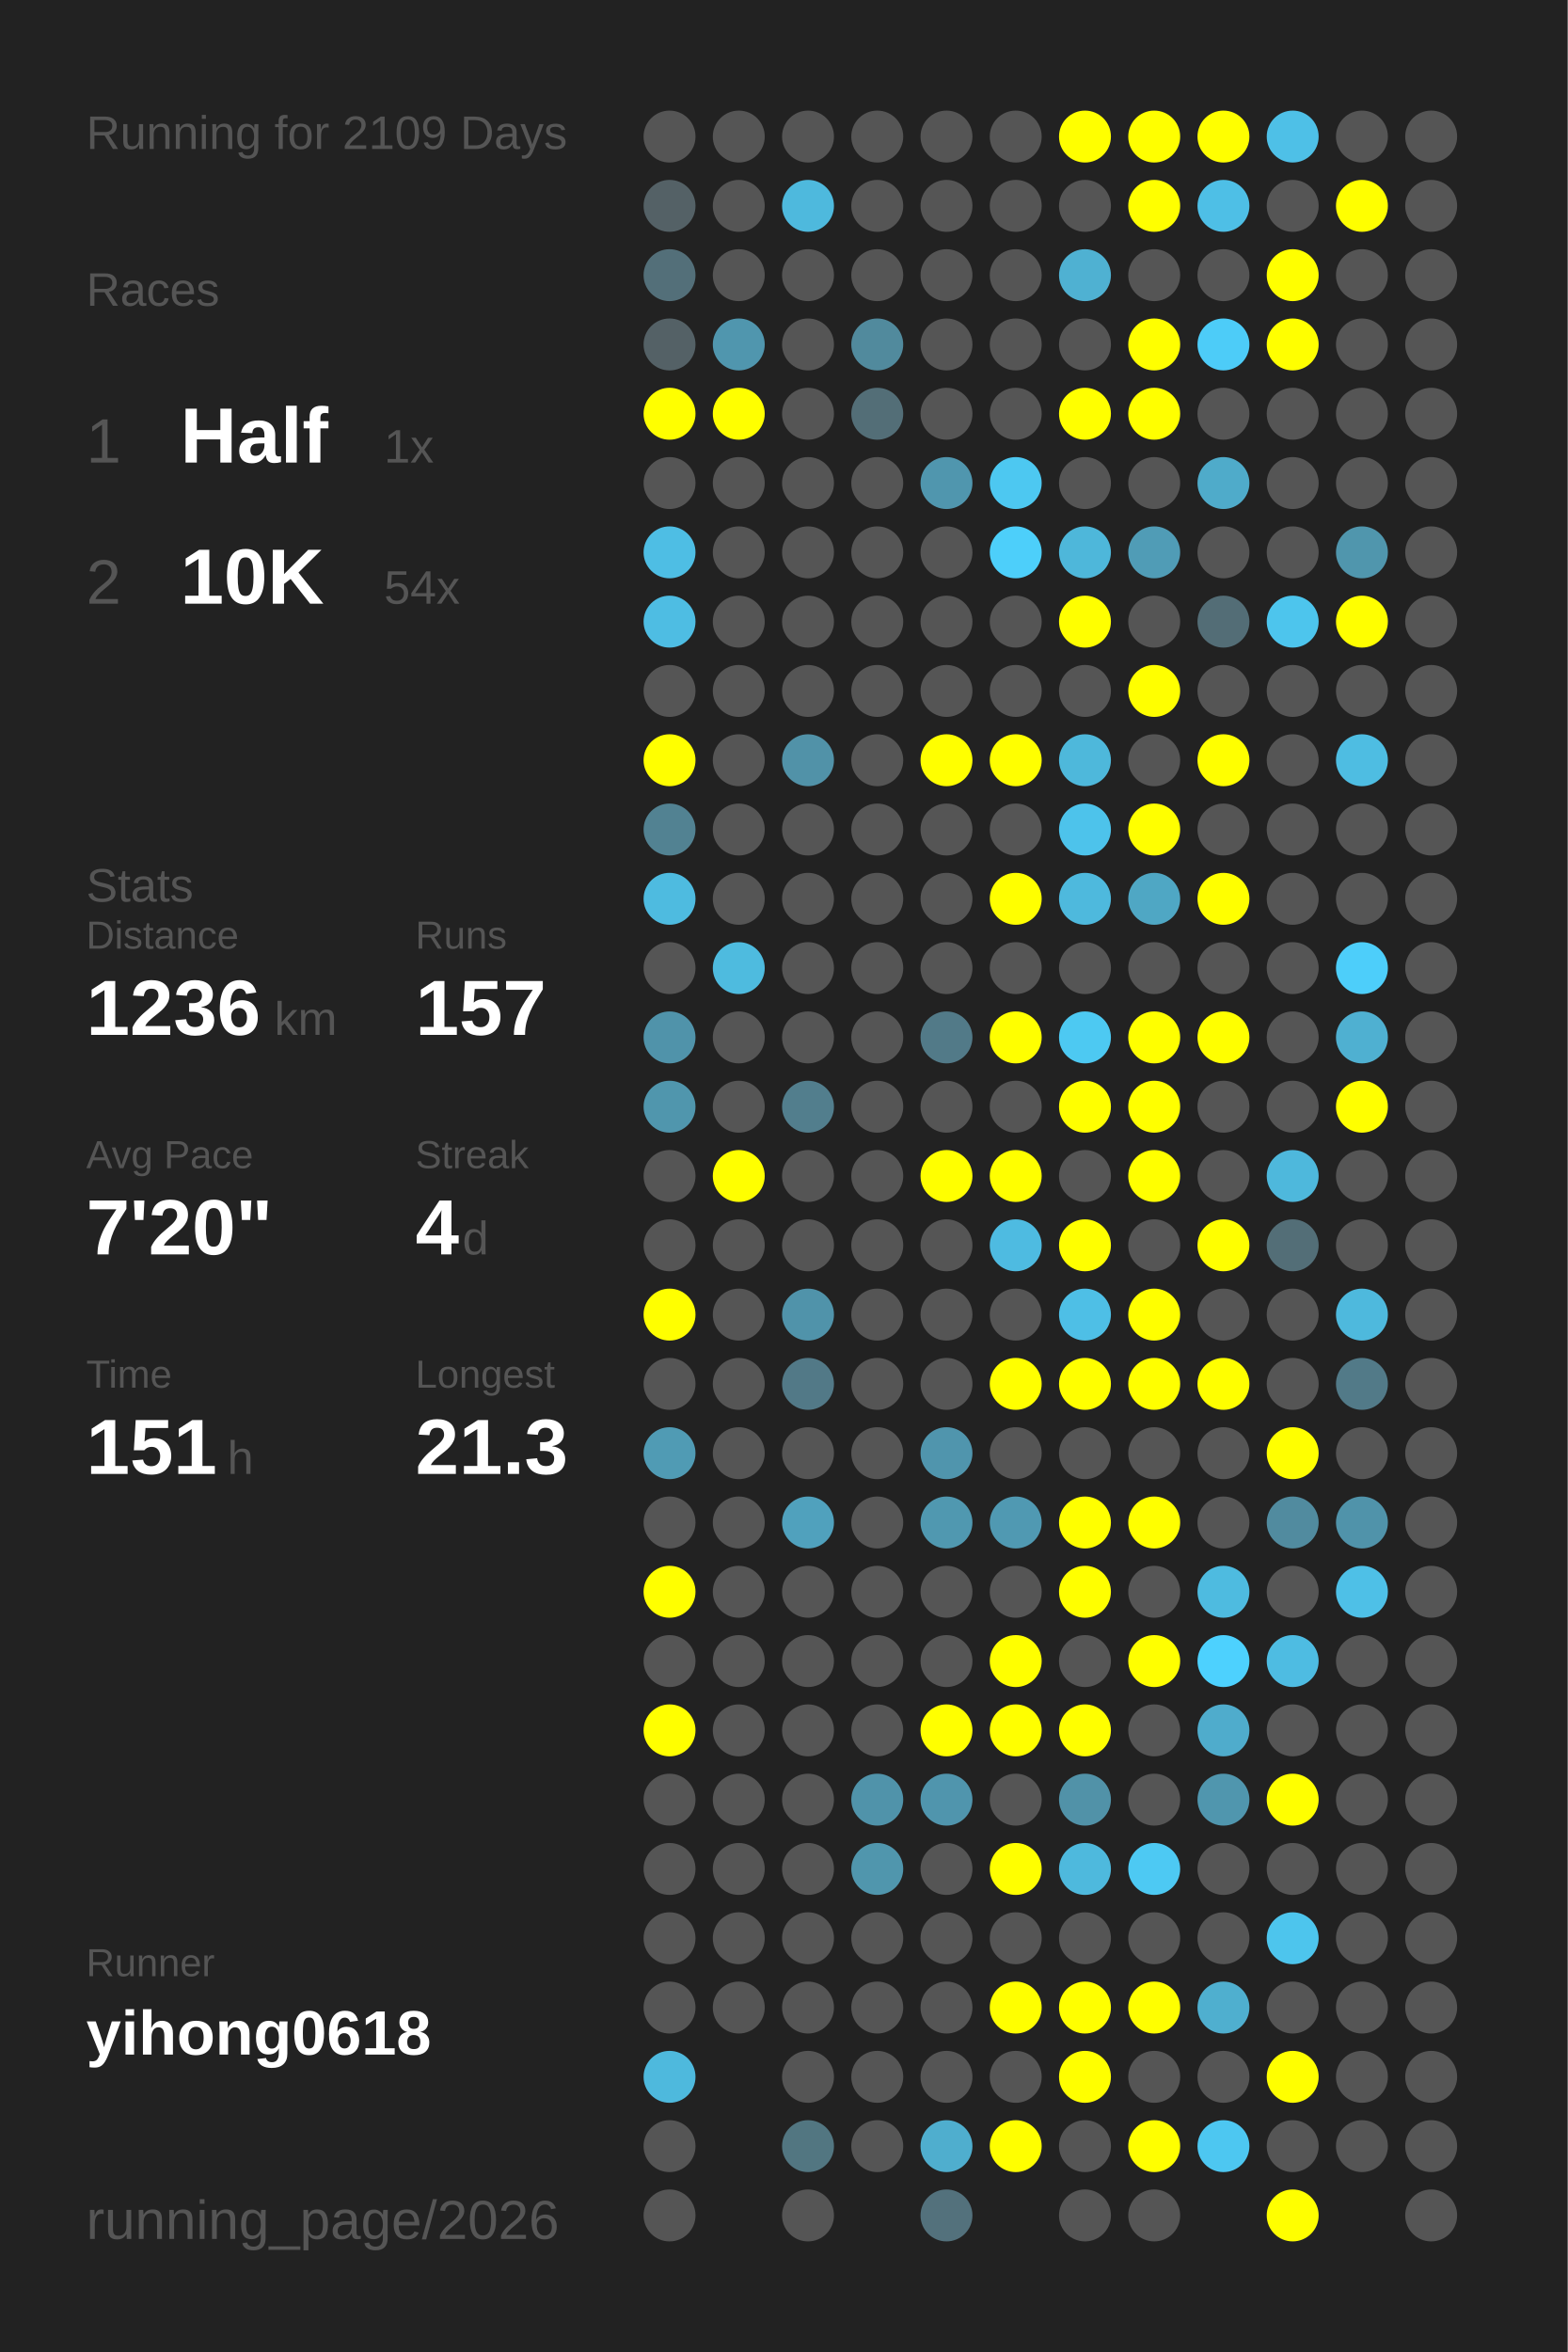
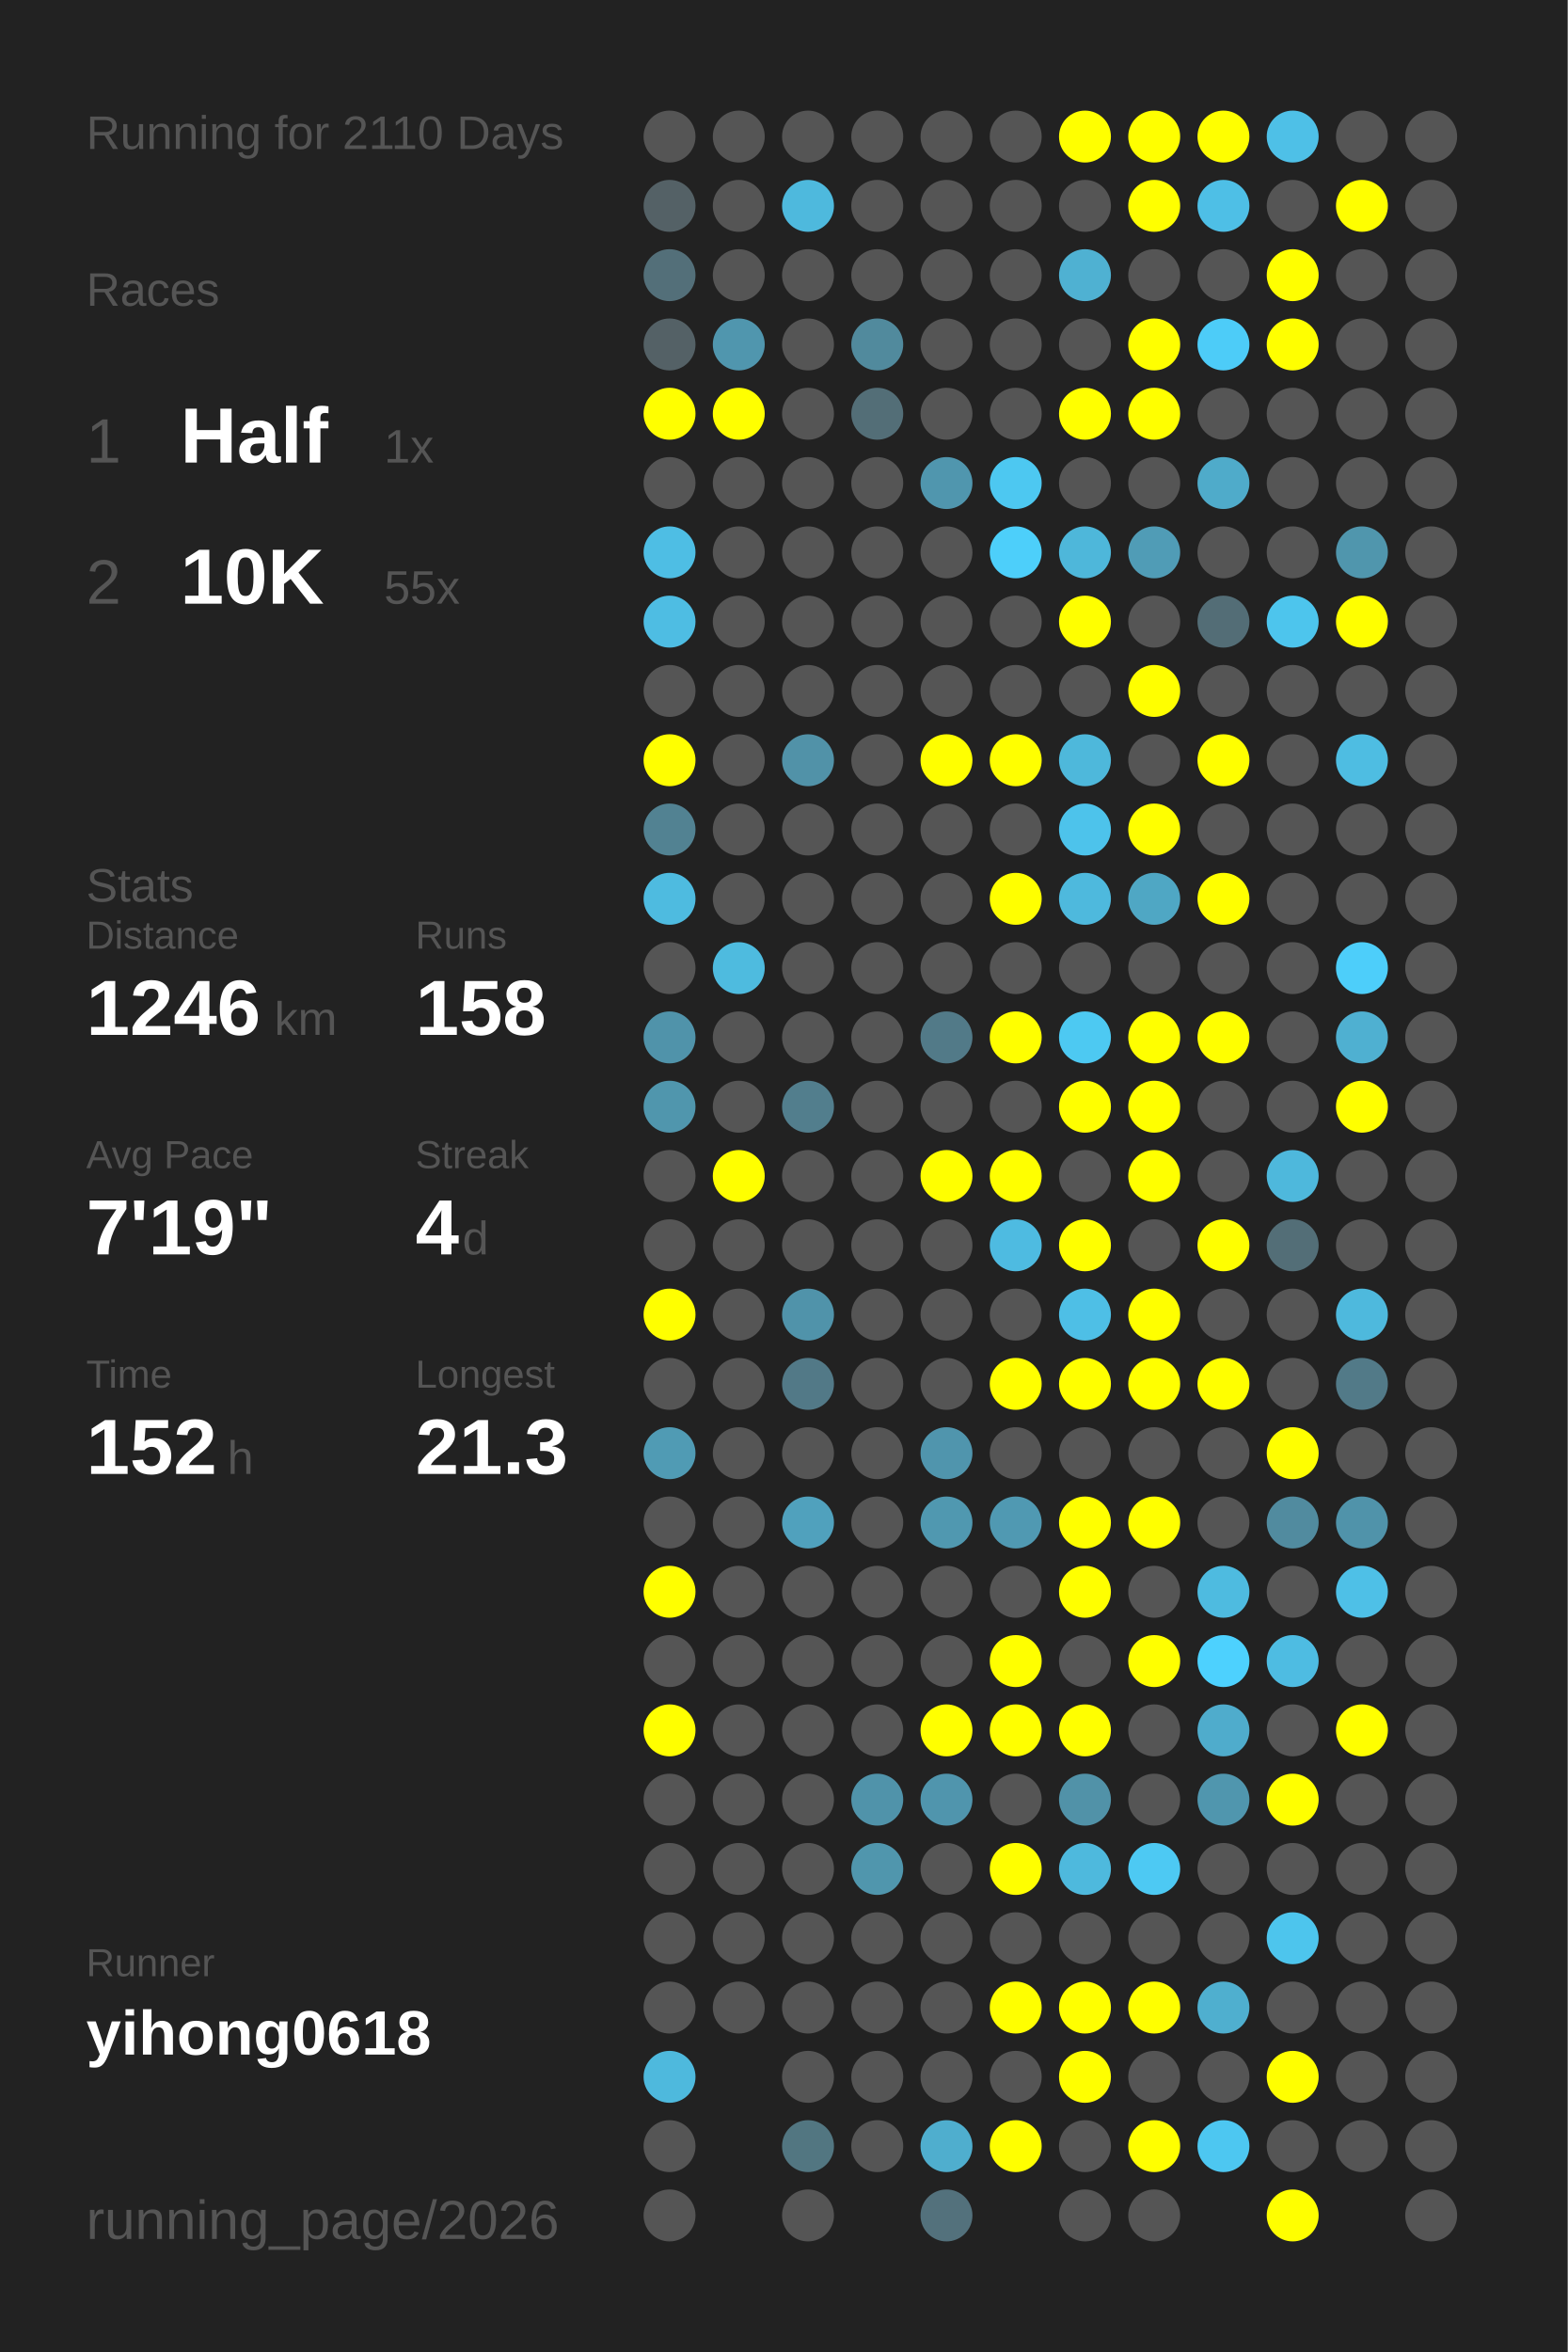
<svg xmlns="http://www.w3.org/2000/svg" baseProfile="full" height="300mm" version="1.1" viewBox="0,0,200,300" width="200mm">
  <defs />
  <rect fill="#222222" height="300" width="200" x="0" y="0" />
-   <text fill="#555555" style="font-size:6px; font-family:Arial;" x="11" y="19">Running for 2109 Days</text>
+   <text fill="#555555" style="font-size:6px; font-family:Arial;" x="11" y="19">Running for 2110 Days</text>
  <text fill="#555555" style="font-size:6px; font-family:Arial;" x="11" y="39">Races</text>
  <text fill="#555555" style="font-size:8px; font-family:Arial;" x="11" y="59">1</text>
  <text fill="#FFFFFF" style="font-size:10px; font-family:Arial; font-weight:bold;" x="23" y="59">Half</text>
  <text fill="#555555" style="font-size:6px; font-family:Arial;" x="49" y="59">1x</text>
  <text fill="#555555" style="font-size:8px; font-family:Arial;" x="11" y="77">2</text>
  <text fill="#FFFFFF" style="font-size:10px; font-family:Arial; font-weight:bold;" x="23" y="77">10K</text>
-   <text fill="#555555" style="font-size:6px; font-family:Arial;" x="49" y="77">54x</text>
+   <text fill="#555555" style="font-size:6px; font-family:Arial;" x="49" y="77">55x</text>
  <text fill="#555555" style="font-size:6px; font-family:Arial;" x="11" y="115">Stats</text>
  <text fill="#555555" style="font-size:5px; font-family:Arial;" x="11" y="121">Distance</text>
-   <text fill="#FFFFFF" style="font-size:10px; font-family:Arial; font-weight:bold;" x="11" y="132">1236</text>
+   <text fill="#FFFFFF" style="font-size:10px; font-family:Arial; font-weight:bold;" x="11" y="132">1246</text>
  <text fill="#555555" style="font-size:6px; font-family:Arial;" x="35" y="132">km</text>
  <text fill="#555555" style="font-size:5px; font-family:Arial;" x="53" y="121">Runs</text>
-   <text fill="#FFFFFF" style="font-size:10px; font-family:Arial; font-weight:bold;" x="53" y="132">157</text>
+   <text fill="#FFFFFF" style="font-size:10px; font-family:Arial; font-weight:bold;" x="53" y="132">158</text>
  <text fill="#555555" style="font-size:5px; font-family:Arial;" x="11" y="149">Avg Pace</text>
-   <text fill="#FFFFFF" style="font-size:10px; font-family:Arial; font-weight:bold;" x="11" y="160">7'20"</text>
+   <text fill="#FFFFFF" style="font-size:10px; font-family:Arial; font-weight:bold;" x="11" y="160">7'19"</text>
  <text fill="#555555" style="font-size:5px; font-family:Arial;" x="53" y="149">Streak</text>
  <text fill="#FFFFFF" style="font-size:10px; font-family:Arial; font-weight:bold;" x="53" y="160">4</text>
  <text fill="#555555" style="font-size:6px; font-family:Arial;" x="59" y="160">d</text>
  <text fill="#555555" style="font-size:5px; font-family:Arial;" x="11" y="177">Time</text>
-   <text fill="#FFFFFF" style="font-size:10px; font-family:Arial; font-weight:bold;" x="11" y="188">151</text>
+   <text fill="#FFFFFF" style="font-size:10px; font-family:Arial; font-weight:bold;" x="11" y="188">152</text>
  <text fill="#555555" style="font-size:6px; font-family:Arial;" x="29" y="188">h</text>
  <text fill="#555555" style="font-size:5px; font-family:Arial;" x="53" y="177">Longest</text>
  <text fill="#FFFFFF" style="font-size:10px; font-family:Arial; font-weight:bold;" x="53" y="188">21.3</text>
  <text fill="#555555" style="font-size:5px; font-family:Arial;" x="11" y="252.065">Runner</text>
  <text fill="#FFFFFF" style="font-size:8px; font-family:Arial; font-weight:bold;" x="11" y="262.065">yihong0618</text>
  <text fill="#555555" style="font-size:7px; font-family:Arial;" x="11" y="285.581">running_page/2026</text>
  <circle cx="85.417" cy="17.419" fill="#555555" r="3.312" />
  <circle cx="85.417" cy="26.258" fill="#546166" r="3.312" />
  <circle cx="85.417" cy="35.097" fill="#536f79" r="3.312" />
  <circle cx="85.417" cy="43.935" fill="#546166" r="3.312" />
  <circle cx="85.417" cy="52.774" fill="#FFFF00" r="3.312" />
  <circle cx="85.417" cy="61.613" fill="#555555" r="3.312" />
  <circle cx="85.417" cy="70.452" fill="#4ebee4" r="3.312" />
  <circle cx="85.417" cy="79.29" fill="#4ebde3" r="3.312" />
  <circle cx="85.417" cy="88.129" fill="#555555" r="3.312" />
  <circle cx="85.417" cy="96.968" fill="#FFFF00" r="3.312" />
  <circle cx="85.417" cy="105.806" fill="#528292" r="3.312" />
  <circle cx="85.417" cy="114.645" fill="#4ebbe0" r="3.312" />
  <circle cx="85.417" cy="123.484" fill="#555555" r="3.312" />
  <circle cx="85.417" cy="132.323" fill="#5093aa" r="3.312" />
  <circle cx="85.417" cy="141.161" fill="#5096ad" r="3.312" />
  <circle cx="85.417" cy="150" fill="#555555" r="3.312" />
  <circle cx="85.417" cy="158.839" fill="#555555" r="3.312" />
  <circle cx="85.417" cy="167.677" fill="#FFFF00" r="3.312" />
  <circle cx="85.417" cy="176.516" fill="#555555" r="3.312" />
  <circle cx="85.417" cy="185.355" fill="#509bb4" r="3.312" />
  <circle cx="85.417" cy="194.194" fill="#555555" r="3.312" />
  <circle cx="85.417" cy="203.032" fill="#FFFF00" r="3.312" />
  <circle cx="85.417" cy="211.871" fill="#555555" r="3.312" />
  <circle cx="85.417" cy="220.71" fill="#FFFF00" r="3.312" />
  <circle cx="85.417" cy="229.548" fill="#555555" r="3.312" />
  <circle cx="85.417" cy="238.387" fill="#555555" r="3.312" />
  <circle cx="85.417" cy="247.226" fill="#555555" r="3.312" />
  <circle cx="85.417" cy="256.065" fill="#555555" r="3.312" />
  <circle cx="85.417" cy="264.903" fill="#4eb9dd" r="3.312" />
  <circle cx="85.417" cy="273.742" fill="#555555" r="3.312" />
  <circle cx="85.417" cy="282.581" fill="#555555" r="3.312" />
  <circle cx="94.25" cy="17.419" fill="#555555" r="3.312" />
  <circle cx="94.25" cy="26.258" fill="#555555" r="3.312" />
  <circle cx="94.25" cy="35.097" fill="#555555" r="3.312" />
  <circle cx="94.25" cy="43.935" fill="#5096ae" r="3.312" />
  <circle cx="94.25" cy="52.774" fill="#FFFF00" r="3.312" />
  <circle cx="94.25" cy="61.613" fill="#555555" r="3.312" />
  <circle cx="94.25" cy="70.452" fill="#555555" r="3.312" />
  <circle cx="94.25" cy="79.29" fill="#555555" r="3.312" />
  <circle cx="94.25" cy="88.129" fill="#555555" r="3.312" />
  <circle cx="94.25" cy="96.968" fill="#555555" r="3.312" />
  <circle cx="94.25" cy="105.806" fill="#555555" r="3.312" />
  <circle cx="94.25" cy="114.645" fill="#555555" r="3.312" />
  <circle cx="94.25" cy="123.484" fill="#4ebbdf" r="3.312" />
  <circle cx="94.25" cy="132.323" fill="#555555" r="3.312" />
  <circle cx="94.25" cy="141.161" fill="#555555" r="3.312" />
  <circle cx="94.25" cy="150" fill="#FFFF00" r="3.312" />
  <circle cx="94.25" cy="158.839" fill="#555555" r="3.312" />
  <circle cx="94.25" cy="167.677" fill="#555555" r="3.312" />
  <circle cx="94.25" cy="176.516" fill="#555555" r="3.312" />
  <circle cx="94.25" cy="185.355" fill="#555555" r="3.312" />
  <circle cx="94.25" cy="194.194" fill="#555555" r="3.312" />
  <circle cx="94.25" cy="203.032" fill="#555555" r="3.312" />
  <circle cx="94.25" cy="211.871" fill="#555555" r="3.312" />
  <circle cx="94.25" cy="220.71" fill="#555555" r="3.312" />
  <circle cx="94.25" cy="229.548" fill="#555555" r="3.312" />
  <circle cx="94.25" cy="238.387" fill="#555555" r="3.312" />
  <circle cx="94.25" cy="247.226" fill="#555555" r="3.312" />
  <circle cx="94.25" cy="256.065" fill="#555555" r="3.312" />
  <circle cx="103.083" cy="17.419" fill="#555555" r="3.312" />
  <circle cx="103.083" cy="26.258" fill="#4eb9dd" r="3.312" />
  <circle cx="103.083" cy="35.097" fill="#555555" r="3.312" />
  <circle cx="103.083" cy="43.935" fill="#555555" r="3.312" />
  <circle cx="103.083" cy="52.774" fill="#555555" r="3.312" />
  <circle cx="103.083" cy="61.613" fill="#555555" r="3.312" />
  <circle cx="103.083" cy="70.452" fill="#555555" r="3.312" />
  <circle cx="103.083" cy="79.29" fill="#555555" r="3.312" />
  <circle cx="103.083" cy="88.129" fill="#555555" r="3.312" />
  <circle cx="103.083" cy="96.968" fill="#5192a8" r="3.312" />
  <circle cx="103.083" cy="105.806" fill="#555555" r="3.312" />
  <circle cx="103.083" cy="114.645" fill="#555555" r="3.312" />
  <circle cx="103.083" cy="123.484" fill="#555555" r="3.312" />
  <circle cx="103.083" cy="132.323" fill="#555555" r="3.312" />
  <circle cx="103.083" cy="141.161" fill="#527e8d" r="3.312" />
  <circle cx="103.083" cy="150" fill="#555555" r="3.312" />
  <circle cx="103.083" cy="158.839" fill="#555555" r="3.312" />
  <circle cx="103.083" cy="167.677" fill="#5093aa" r="3.312" />
  <circle cx="103.083" cy="176.516" fill="#527987" r="3.312" />
  <circle cx="103.083" cy="185.355" fill="#555555" r="3.312" />
  <circle cx="103.083" cy="194.194" fill="#50a1bd" r="3.312" />
  <circle cx="103.083" cy="203.032" fill="#555555" r="3.312" />
  <circle cx="103.083" cy="211.871" fill="#555555" r="3.312" />
  <circle cx="103.083" cy="220.71" fill="#555555" r="3.312" />
  <circle cx="103.083" cy="229.548" fill="#555555" r="3.312" />
  <circle cx="103.083" cy="238.387" fill="#555555" r="3.312" />
  <circle cx="103.083" cy="247.226" fill="#555555" r="3.312" />
  <circle cx="103.083" cy="256.065" fill="#555555" r="3.312" />
  <circle cx="103.083" cy="264.903" fill="#555555" r="3.312" />
  <circle cx="103.083" cy="273.742" fill="#527681" r="3.312" />
  <circle cx="103.083" cy="282.581" fill="#555555" r="3.312" />
  <circle cx="111.917" cy="17.419" fill="#555555" r="3.312" />
  <circle cx="111.917" cy="26.258" fill="#555555" r="3.312" />
  <circle cx="111.917" cy="35.097" fill="#555555" r="3.312" />
  <circle cx="111.917" cy="43.935" fill="#518a9d" r="3.312" />
  <circle cx="111.917" cy="52.774" fill="#536e77" r="3.312" />
  <circle cx="111.917" cy="61.613" fill="#555555" r="3.312" />
  <circle cx="111.917" cy="70.452" fill="#555555" r="3.312" />
  <circle cx="111.917" cy="79.29" fill="#555555" r="3.312" />
  <circle cx="111.917" cy="88.129" fill="#555555" r="3.312" />
  <circle cx="111.917" cy="96.968" fill="#555555" r="3.312" />
  <circle cx="111.917" cy="105.806" fill="#555555" r="3.312" />
  <circle cx="111.917" cy="114.645" fill="#555555" r="3.312" />
  <circle cx="111.917" cy="123.484" fill="#555555" r="3.312" />
  <circle cx="111.917" cy="132.323" fill="#555555" r="3.312" />
  <circle cx="111.917" cy="141.161" fill="#555555" r="3.312" />
  <circle cx="111.917" cy="150" fill="#555555" r="3.312" />
  <circle cx="111.917" cy="158.839" fill="#555555" r="3.312" />
  <circle cx="111.917" cy="167.677" fill="#555555" r="3.312" />
  <circle cx="111.917" cy="176.516" fill="#555555" r="3.312" />
  <circle cx="111.917" cy="185.355" fill="#555555" r="3.312" />
  <circle cx="111.917" cy="194.194" fill="#555555" r="3.312" />
  <circle cx="111.917" cy="203.032" fill="#555555" r="3.312" />
  <circle cx="111.917" cy="211.871" fill="#555555" r="3.312" />
  <circle cx="111.917" cy="220.71" fill="#555555" r="3.312" />
  <circle cx="111.917" cy="229.548" fill="#5093aa" r="3.312" />
  <circle cx="111.917" cy="238.387" fill="#5096ad" r="3.312" />
  <circle cx="111.917" cy="247.226" fill="#555555" r="3.312" />
  <circle cx="111.917" cy="256.065" fill="#555555" r="3.312" />
  <circle cx="111.917" cy="264.903" fill="#555555" r="3.312" />
  <circle cx="111.917" cy="273.742" fill="#555555" r="3.312" />
  <circle cx="120.75" cy="17.419" fill="#555555" r="3.312" />
  <circle cx="120.75" cy="26.258" fill="#555555" r="3.312" />
  <circle cx="120.75" cy="35.097" fill="#555555" r="3.312" />
  <circle cx="120.75" cy="43.935" fill="#555555" r="3.312" />
  <circle cx="120.75" cy="52.774" fill="#555555" r="3.312" />
  <circle cx="120.75" cy="61.613" fill="#5096ae" r="3.312" />
  <circle cx="120.75" cy="70.452" fill="#555555" r="3.312" />
  <circle cx="120.75" cy="79.29" fill="#555555" r="3.312" />
  <circle cx="120.75" cy="88.129" fill="#555555" r="3.312" />
  <circle cx="120.75" cy="96.968" fill="#FFFF00" r="3.312" />
  <circle cx="120.75" cy="105.806" fill="#555555" r="3.312" />
  <circle cx="120.75" cy="114.645" fill="#555555" r="3.312" />
  <circle cx="120.75" cy="123.484" fill="#555555" r="3.312" />
  <circle cx="120.75" cy="132.323" fill="#527a88" r="3.312" />
  <circle cx="120.75" cy="141.161" fill="#555555" r="3.312" />
  <circle cx="120.75" cy="150" fill="#FFFF00" r="3.312" />
  <circle cx="120.75" cy="158.839" fill="#555555" r="3.312" />
  <circle cx="120.75" cy="167.677" fill="#555555" r="3.312" />
  <circle cx="120.75" cy="176.516" fill="#555555" r="3.312" />
  <circle cx="120.75" cy="185.355" fill="#5095ad" r="3.312" />
  <circle cx="120.75" cy="194.194" fill="#5098b0" r="3.312" />
  <circle cx="120.75" cy="203.032" fill="#555555" r="3.312" />
  <circle cx="120.75" cy="211.871" fill="#555555" r="3.312" />
  <circle cx="120.75" cy="220.71" fill="#FFFF00" r="3.312" />
  <circle cx="120.75" cy="229.548" fill="#5095ad" r="3.312" />
  <circle cx="120.75" cy="238.387" fill="#555555" r="3.312" />
  <circle cx="120.75" cy="247.226" fill="#555555" r="3.312" />
  <circle cx="120.75" cy="256.065" fill="#555555" r="3.312" />
  <circle cx="120.75" cy="264.903" fill="#555555" r="3.312" />
  <circle cx="120.75" cy="273.742" fill="#4faece" r="3.312" />
  <circle cx="120.75" cy="282.581" fill="#53717c" r="3.312" />
  <circle cx="129.583" cy="17.419" fill="#555555" r="3.312" />
  <circle cx="129.583" cy="26.258" fill="#555555" r="3.312" />
  <circle cx="129.583" cy="35.097" fill="#555555" r="3.312" />
  <circle cx="129.583" cy="43.935" fill="#555555" r="3.312" />
  <circle cx="129.583" cy="52.774" fill="#555555" r="3.312" />
  <circle cx="129.583" cy="61.613" fill="#4dc8f1" r="3.312" />
  <circle cx="129.583" cy="70.452" fill="#4dcffa" r="3.312" />
  <circle cx="129.583" cy="79.29" fill="#555555" r="3.312" />
  <circle cx="129.583" cy="88.129" fill="#555555" r="3.312" />
  <circle cx="129.583" cy="96.968" fill="#FFFF00" r="3.312" />
  <circle cx="129.583" cy="105.806" fill="#555555" r="3.312" />
  <circle cx="129.583" cy="114.645" fill="#FFFF00" r="3.312" />
  <circle cx="129.583" cy="123.484" fill="#555555" r="3.312" />
  <circle cx="129.583" cy="132.323" fill="#FFFF00" r="3.312" />
  <circle cx="129.583" cy="141.161" fill="#555555" r="3.312" />
  <circle cx="129.583" cy="150" fill="#FFFF00" r="3.312" />
  <circle cx="129.583" cy="158.839" fill="#4ebbe1" r="3.312" />
  <circle cx="129.583" cy="167.677" fill="#555555" r="3.312" />
  <circle cx="129.583" cy="176.516" fill="#FFFF00" r="3.312" />
  <circle cx="129.583" cy="185.355" fill="#555555" r="3.312" />
  <circle cx="129.583" cy="194.194" fill="#5099b2" r="3.312" />
  <circle cx="129.583" cy="203.032" fill="#555555" r="3.312" />
  <circle cx="129.583" cy="211.871" fill="#FFFF00" r="3.312" />
  <circle cx="129.583" cy="220.71" fill="#FFFF00" r="3.312" />
  <circle cx="129.583" cy="229.548" fill="#555555" r="3.312" />
  <circle cx="129.583" cy="238.387" fill="#FFFF00" r="3.312" />
  <circle cx="129.583" cy="247.226" fill="#555555" r="3.312" />
  <circle cx="129.583" cy="256.065" fill="#FFFF00" r="3.312" />
  <circle cx="129.583" cy="264.903" fill="#555555" r="3.312" />
  <circle cx="129.583" cy="273.742" fill="#FFFF00" r="3.312" />
  <circle cx="138.417" cy="17.419" fill="#FFFF00" r="3.312" />
  <circle cx="138.417" cy="26.258" fill="#555555" r="3.312" />
  <circle cx="138.417" cy="35.097" fill="#4fb1d2" r="3.312" />
  <circle cx="138.417" cy="43.935" fill="#555555" r="3.312" />
  <circle cx="138.417" cy="52.774" fill="#FFFF00" r="3.312" />
  <circle cx="138.417" cy="61.613" fill="#555555" r="3.312" />
  <circle cx="138.417" cy="70.452" fill="#4eb7da" r="3.312" />
  <circle cx="138.417" cy="79.29" fill="#FFFF00" r="3.312" />
  <circle cx="138.417" cy="88.129" fill="#555555" r="3.312" />
  <circle cx="138.417" cy="96.968" fill="#4eb8db" r="3.312" />
  <circle cx="138.417" cy="105.806" fill="#4dc3eb" r="3.312" />
  <circle cx="138.417" cy="114.645" fill="#4eb9dd" r="3.312" />
  <circle cx="138.417" cy="123.484" fill="#555555" r="3.312" />
  <circle cx="138.417" cy="132.323" fill="#4dc9f2" r="3.312" />
  <circle cx="138.417" cy="141.161" fill="#FFFF00" r="3.312" />
  <circle cx="138.417" cy="150" fill="#555555" r="3.312" />
  <circle cx="138.417" cy="158.839" fill="#FFFF00" r="3.312" />
  <circle cx="138.417" cy="167.677" fill="#4ebfe6" r="3.312" />
  <circle cx="138.417" cy="176.516" fill="#FFFF00" r="3.312" />
  <circle cx="138.417" cy="185.355" fill="#555555" r="3.312" />
  <circle cx="138.417" cy="194.194" fill="#FFFF00" r="3.312" />
  <circle cx="138.417" cy="203.032" fill="#FFFF00" r="3.312" />
  <circle cx="138.417" cy="211.871" fill="#555555" r="3.312" />
  <circle cx="138.417" cy="220.71" fill="#FFFF00" r="3.312" />
  <circle cx="138.417" cy="229.548" fill="#5192a8" r="3.312" />
  <circle cx="138.417" cy="238.387" fill="#4eb9dd" r="3.312" />
  <circle cx="138.417" cy="247.226" fill="#555555" r="3.312" />
  <circle cx="138.417" cy="256.065" fill="#FFFF00" r="3.312" />
  <circle cx="138.417" cy="264.903" fill="#FFFF00" r="3.312" />
  <circle cx="138.417" cy="273.742" fill="#555555" r="3.312" />
  <circle cx="138.417" cy="282.581" fill="#555555" r="3.312" />
  <circle cx="147.25" cy="17.419" fill="#FFFF00" r="3.312" />
  <circle cx="147.25" cy="26.258" fill="#FFFF00" r="3.312" />
  <circle cx="147.25" cy="35.097" fill="#555555" r="3.312" />
  <circle cx="147.25" cy="43.935" fill="#FFFF00" r="3.312" />
  <circle cx="147.25" cy="52.774" fill="#FFFF00" r="3.312" />
  <circle cx="147.25" cy="61.613" fill="#555555" r="3.312" />
  <circle cx="147.25" cy="70.452" fill="#509cb6" r="3.312" />
  <circle cx="147.25" cy="79.29" fill="#555555" r="3.312" />
  <circle cx="147.25" cy="88.129" fill="#FFFF00" r="3.312" />
  <circle cx="147.25" cy="96.968" fill="#555555" r="3.312" />
  <circle cx="147.25" cy="105.806" fill="#FFFF00" r="3.312" />
  <circle cx="147.25" cy="114.645" fill="#4fa7c4" r="3.312" />
  <circle cx="147.25" cy="123.484" fill="#555555" r="3.312" />
  <circle cx="147.25" cy="132.323" fill="#FFFF00" r="3.312" />
  <circle cx="147.25" cy="141.161" fill="#FFFF00" r="3.312" />
  <circle cx="147.25" cy="150" fill="#FFFF00" r="3.312" />
  <circle cx="147.25" cy="158.839" fill="#555555" r="3.312" />
  <circle cx="147.25" cy="167.677" fill="#FFFF00" r="3.312" />
  <circle cx="147.25" cy="176.516" fill="#FFFF00" r="3.312" />
  <circle cx="147.25" cy="185.355" fill="#555555" r="3.312" />
  <circle cx="147.25" cy="194.194" fill="#FFFF00" r="3.312" />
  <circle cx="147.25" cy="203.032" fill="#555555" r="3.312" />
  <circle cx="147.25" cy="211.871" fill="#FFFF00" r="3.312" />
  <circle cx="147.25" cy="220.71" fill="#555555" r="3.312" />
  <circle cx="147.25" cy="229.548" fill="#555555" r="3.312" />
  <circle cx="147.25" cy="238.387" fill="#4dc9f3" r="3.312" />
  <circle cx="147.25" cy="247.226" fill="#555555" r="3.312" />
  <circle cx="147.25" cy="256.065" fill="#FFFF00" r="3.312" />
  <circle cx="147.25" cy="264.903" fill="#555555" r="3.312" />
  <circle cx="147.25" cy="273.742" fill="#FFFF00" r="3.312" />
  <circle cx="147.25" cy="282.581" fill="#555555" r="3.312" />
  <circle cx="156.083" cy="17.419" fill="#FFFF00" r="3.312" />
  <circle cx="156.083" cy="26.258" fill="#4ebfe6" r="3.312" />
  <circle cx="156.083" cy="35.097" fill="#555555" r="3.312" />
  <circle cx="156.083" cy="43.935" fill="#4dccf8" r="3.312" />
  <circle cx="156.083" cy="52.774" fill="#555555" r="3.312" />
  <circle cx="156.083" cy="61.613" fill="#4fabca" r="3.312" />
  <circle cx="156.083" cy="70.452" fill="#555555" r="3.312" />
  <circle cx="156.083" cy="79.29" fill="#536d76" r="3.312" />
  <circle cx="156.083" cy="88.129" fill="#555555" r="3.312" />
  <circle cx="156.083" cy="96.968" fill="#FFFF00" r="3.312" />
  <circle cx="156.083" cy="105.806" fill="#555555" r="3.312" />
  <circle cx="156.083" cy="114.645" fill="#FFFF00" r="3.312" />
  <circle cx="156.083" cy="123.484" fill="#555555" r="3.312" />
  <circle cx="156.083" cy="132.323" fill="#FFFF00" r="3.312" />
  <circle cx="156.083" cy="141.161" fill="#555555" r="3.312" />
  <circle cx="156.083" cy="150" fill="#555555" r="3.312" />
  <circle cx="156.083" cy="158.839" fill="#FFFF00" r="3.312" />
  <circle cx="156.083" cy="167.677" fill="#555555" r="3.312" />
  <circle cx="156.083" cy="176.516" fill="#FFFF00" r="3.312" />
  <circle cx="156.083" cy="185.355" fill="#555555" r="3.312" />
  <circle cx="156.083" cy="194.194" fill="#555555" r="3.312" />
  <circle cx="156.083" cy="203.032" fill="#4ebbe0" r="3.312" />
  <circle cx="156.083" cy="211.871" fill="#4dd1fe" r="3.312" />
  <circle cx="156.083" cy="220.71" fill="#4faccc" r="3.312" />
  <circle cx="156.083" cy="229.548" fill="#5096ae" r="3.312" />
  <circle cx="156.083" cy="238.387" fill="#555555" r="3.312" />
  <circle cx="156.083" cy="247.226" fill="#555555" r="3.312" />
  <circle cx="156.083" cy="256.065" fill="#4fafcf" r="3.312" />
  <circle cx="156.083" cy="264.903" fill="#555555" r="3.312" />
  <circle cx="156.083" cy="273.742" fill="#4dc7f1" r="3.312" />
  <circle cx="164.917" cy="17.419" fill="#4ec0e7" r="3.312" />
  <circle cx="164.917" cy="26.258" fill="#555555" r="3.312" />
  <circle cx="164.917" cy="35.097" fill="#FFFF00" r="3.312" />
  <circle cx="164.917" cy="43.935" fill="#FFFF00" r="3.312" />
  <circle cx="164.917" cy="52.774" fill="#555555" r="3.312" />
  <circle cx="164.917" cy="61.613" fill="#555555" r="3.312" />
  <circle cx="164.917" cy="70.452" fill="#555555" r="3.312" />
  <circle cx="164.917" cy="79.29" fill="#4dc5ed" r="3.312" />
  <circle cx="164.917" cy="88.129" fill="#555555" r="3.312" />
  <circle cx="164.917" cy="96.968" fill="#555555" r="3.312" />
  <circle cx="164.917" cy="105.806" fill="#555555" r="3.312" />
  <circle cx="164.917" cy="114.645" fill="#555555" r="3.312" />
  <circle cx="164.917" cy="123.484" fill="#555555" r="3.312" />
  <circle cx="164.917" cy="132.323" fill="#555555" r="3.312" />
  <circle cx="164.917" cy="141.161" fill="#555555" r="3.312" />
  <circle cx="164.917" cy="150" fill="#4eb8dc" r="3.312" />
  <circle cx="164.917" cy="158.839" fill="#536e77" r="3.312" />
  <circle cx="164.917" cy="167.677" fill="#555555" r="3.312" />
  <circle cx="164.917" cy="176.516" fill="#555555" r="3.312" />
  <circle cx="164.917" cy="185.355" fill="#FFFF00" r="3.312" />
  <circle cx="164.917" cy="194.194" fill="#518b9f" r="3.312" />
  <circle cx="164.917" cy="203.032" fill="#555555" r="3.312" />
  <circle cx="164.917" cy="211.871" fill="#4ebce2" r="3.312" />
  <circle cx="164.917" cy="220.71" fill="#555555" r="3.312" />
  <circle cx="164.917" cy="229.548" fill="#FFFF00" r="3.312" />
  <circle cx="164.917" cy="238.387" fill="#555555" r="3.312" />
  <circle cx="164.917" cy="247.226" fill="#4dc5ed" r="3.312" />
  <circle cx="164.917" cy="256.065" fill="#555555" r="3.312" />
  <circle cx="164.917" cy="264.903" fill="#FFFF00" r="3.312" />
  <circle cx="164.917" cy="273.742" fill="#555555" r="3.312" />
  <circle cx="164.917" cy="282.581" fill="#FFFF00" r="3.312" />
  <circle cx="173.75" cy="17.419" fill="#555555" r="3.312" />
  <circle cx="173.75" cy="26.258" fill="#FFFF00" r="3.312" />
  <circle cx="173.75" cy="35.097" fill="#555555" r="3.312" />
  <circle cx="173.75" cy="43.935" fill="#555555" r="3.312" />
  <circle cx="173.75" cy="52.774" fill="#555555" r="3.312" />
  <circle cx="173.75" cy="61.613" fill="#555555" r="3.312" />
  <circle cx="173.75" cy="70.452" fill="#5096ad" r="3.312" />
  <circle cx="173.75" cy="79.29" fill="#FFFF00" r="3.312" />
  <circle cx="173.75" cy="88.129" fill="#555555" r="3.312" />
  <circle cx="173.75" cy="96.968" fill="#4ebde2" r="3.312" />
  <circle cx="173.75" cy="105.806" fill="#555555" r="3.312" />
  <circle cx="173.75" cy="114.645" fill="#555555" r="3.312" />
  <circle cx="173.75" cy="123.484" fill="#4dcefa" r="3.312" />
  <circle cx="173.75" cy="132.323" fill="#4fb0d1" r="3.312" />
  <circle cx="173.75" cy="141.161" fill="#FFFF00" r="3.312" />
  <circle cx="173.75" cy="150" fill="#555555" r="3.312" />
  <circle cx="173.75" cy="158.839" fill="#555555" r="3.312" />
  <circle cx="173.75" cy="167.677" fill="#4eb9dd" r="3.312" />
  <circle cx="173.75" cy="176.516" fill="#527a88" r="3.312" />
  <circle cx="173.75" cy="185.355" fill="#555555" r="3.312" />
  <circle cx="173.75" cy="194.194" fill="#5093aa" r="3.312" />
  <circle cx="173.75" cy="203.032" fill="#4ec0e7" r="3.312" />
  <circle cx="173.75" cy="211.871" fill="#555555" r="3.312" />
-   <circle cx="173.75" cy="220.71" fill="#555555" r="3.312" />
+   <circle cx="173.75" cy="220.71" fill="#FFFF00" r="3.312" />
  <circle cx="173.75" cy="229.548" fill="#555555" r="3.312" />
  <circle cx="173.75" cy="238.387" fill="#555555" r="3.312" />
  <circle cx="173.75" cy="247.226" fill="#555555" r="3.312" />
  <circle cx="173.75" cy="256.065" fill="#555555" r="3.312" />
  <circle cx="173.75" cy="264.903" fill="#555555" r="3.312" />
  <circle cx="173.75" cy="273.742" fill="#555555" r="3.312" />
  <circle cx="182.583" cy="17.419" fill="#555555" r="3.312" />
  <circle cx="182.583" cy="26.258" fill="#555555" r="3.312" />
  <circle cx="182.583" cy="35.097" fill="#555555" r="3.312" />
  <circle cx="182.583" cy="43.935" fill="#555555" r="3.312" />
  <circle cx="182.583" cy="52.774" fill="#555555" r="3.312" />
  <circle cx="182.583" cy="61.613" fill="#555555" r="3.312" />
  <circle cx="182.583" cy="70.452" fill="#555555" r="3.312" />
  <circle cx="182.583" cy="79.29" fill="#555555" r="3.312" />
  <circle cx="182.583" cy="88.129" fill="#555555" r="3.312" />
  <circle cx="182.583" cy="96.968" fill="#555555" r="3.312" />
  <circle cx="182.583" cy="105.806" fill="#555555" r="3.312" />
  <circle cx="182.583" cy="114.645" fill="#555555" r="3.312" />
  <circle cx="182.583" cy="123.484" fill="#555555" r="3.312" />
  <circle cx="182.583" cy="132.323" fill="#555555" r="3.312" />
  <circle cx="182.583" cy="141.161" fill="#555555" r="3.312" />
  <circle cx="182.583" cy="150" fill="#555555" r="3.312" />
  <circle cx="182.583" cy="158.839" fill="#555555" r="3.312" />
  <circle cx="182.583" cy="167.677" fill="#555555" r="3.312" />
  <circle cx="182.583" cy="176.516" fill="#555555" r="3.312" />
  <circle cx="182.583" cy="185.355" fill="#555555" r="3.312" />
  <circle cx="182.583" cy="194.194" fill="#555555" r="3.312" />
  <circle cx="182.583" cy="203.032" fill="#555555" r="3.312" />
  <circle cx="182.583" cy="211.871" fill="#555555" r="3.312" />
  <circle cx="182.583" cy="220.71" fill="#555555" r="3.312" />
  <circle cx="182.583" cy="229.548" fill="#555555" r="3.312" />
  <circle cx="182.583" cy="238.387" fill="#555555" r="3.312" />
  <circle cx="182.583" cy="247.226" fill="#555555" r="3.312" />
  <circle cx="182.583" cy="256.065" fill="#555555" r="3.312" />
  <circle cx="182.583" cy="264.903" fill="#555555" r="3.312" />
  <circle cx="182.583" cy="273.742" fill="#555555" r="3.312" />
  <circle cx="182.583" cy="282.581" fill="#555555" r="3.312" />
</svg>
